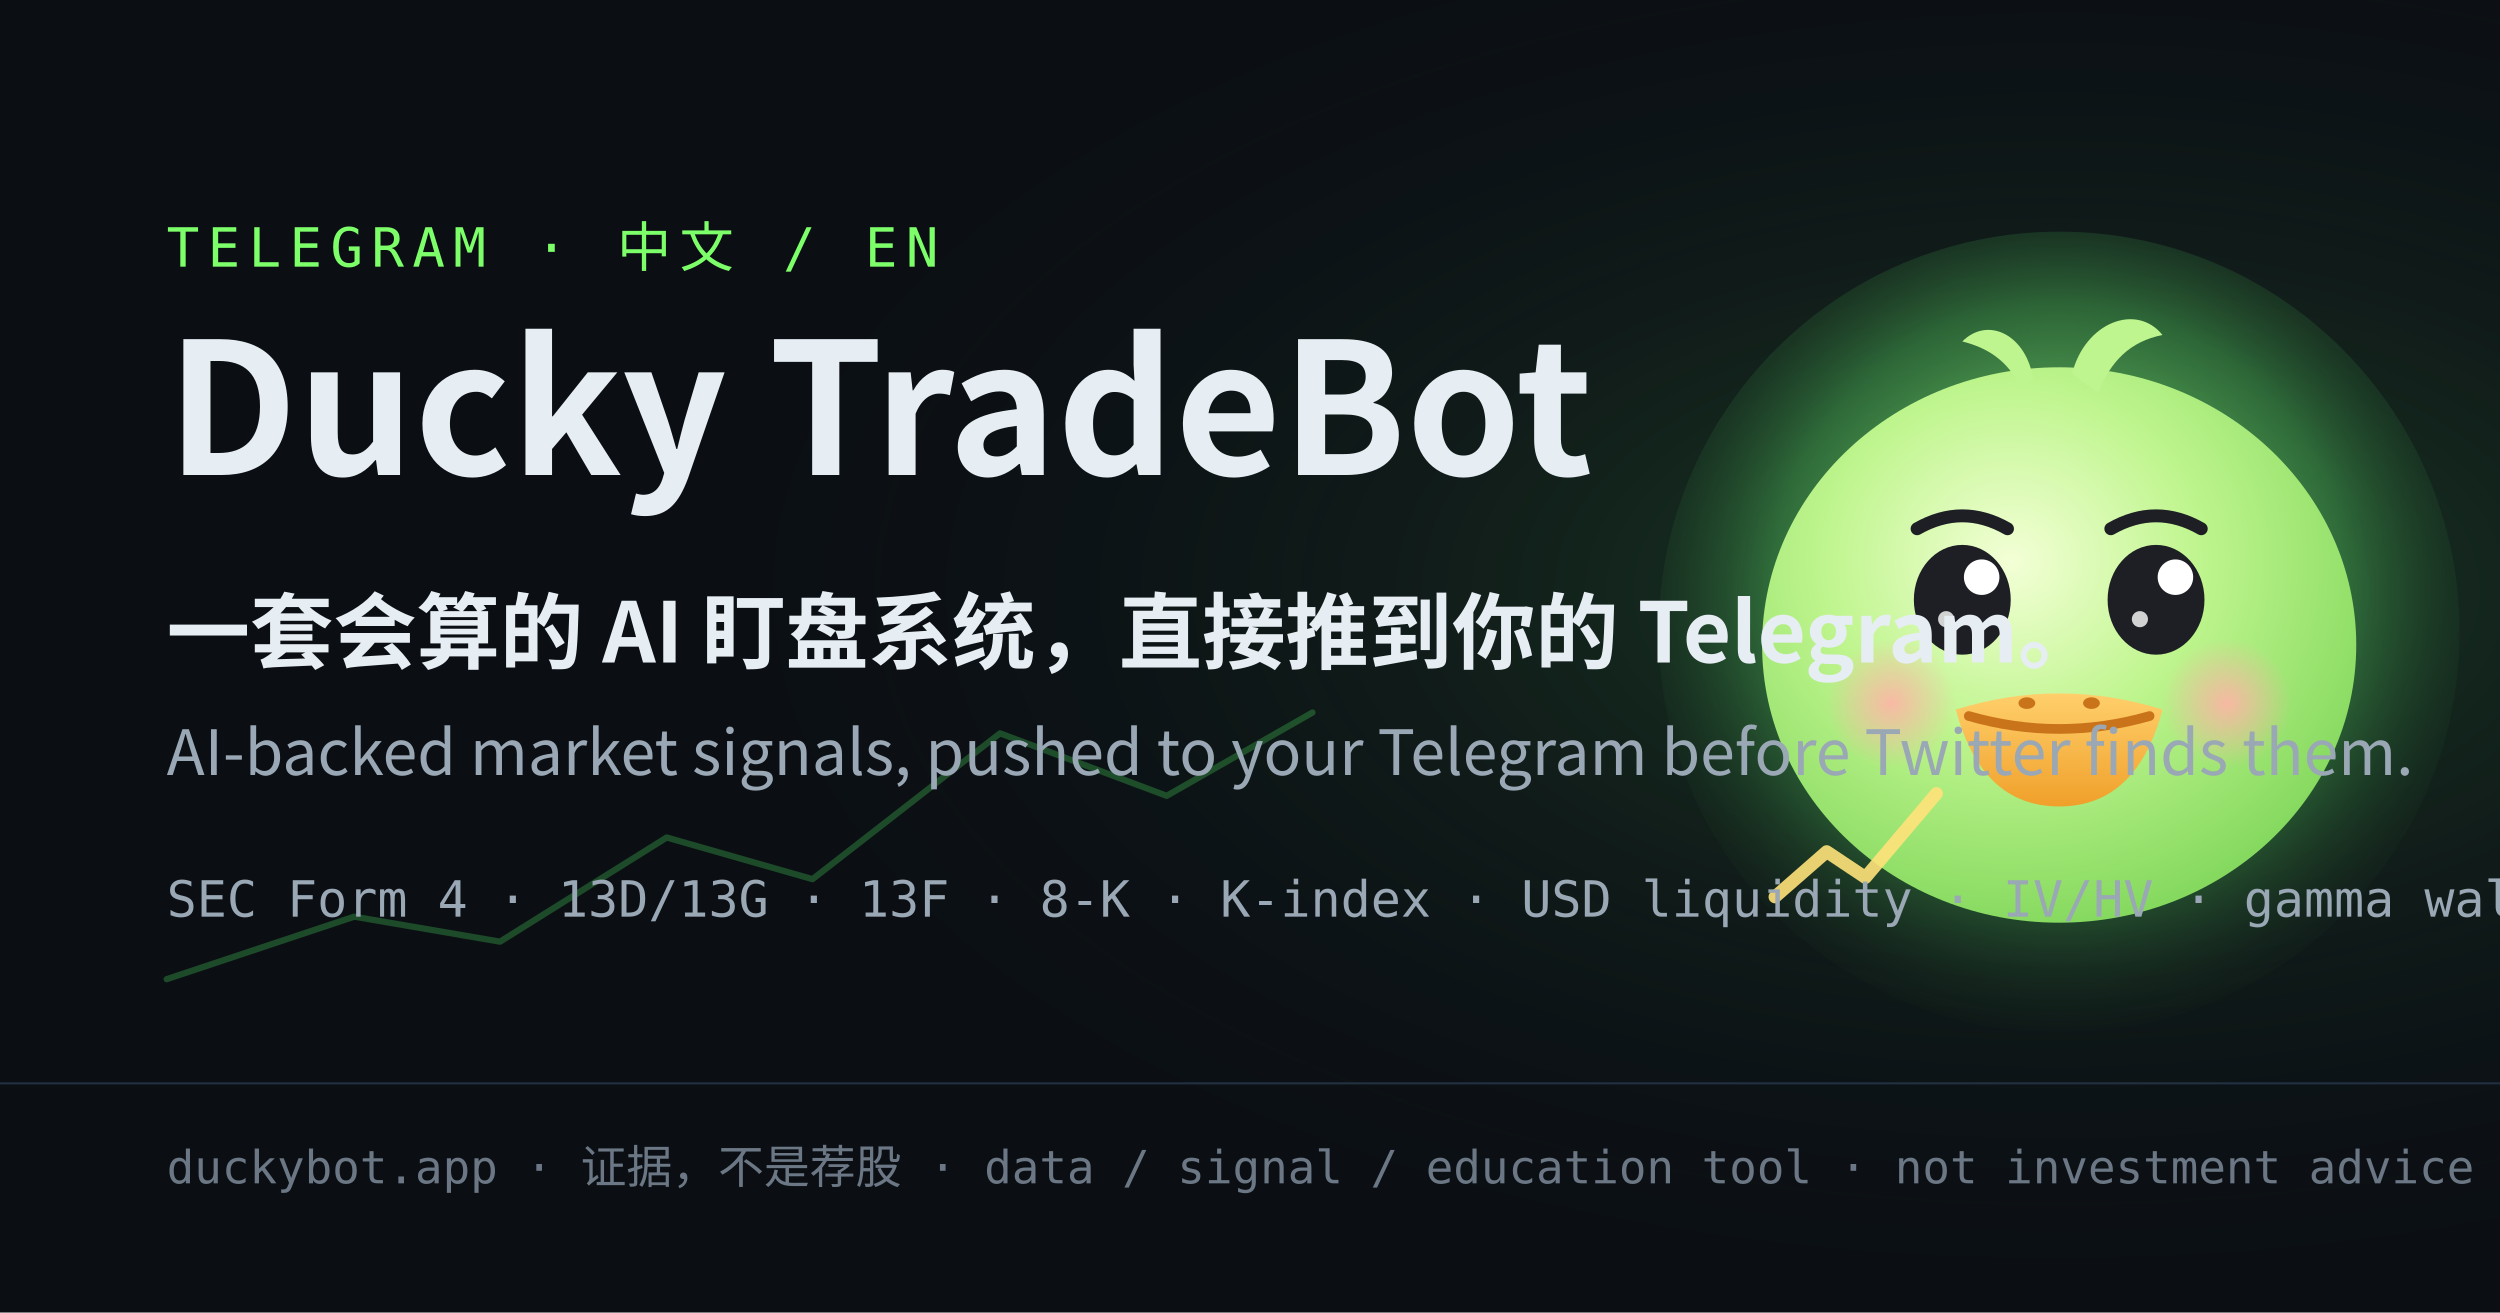
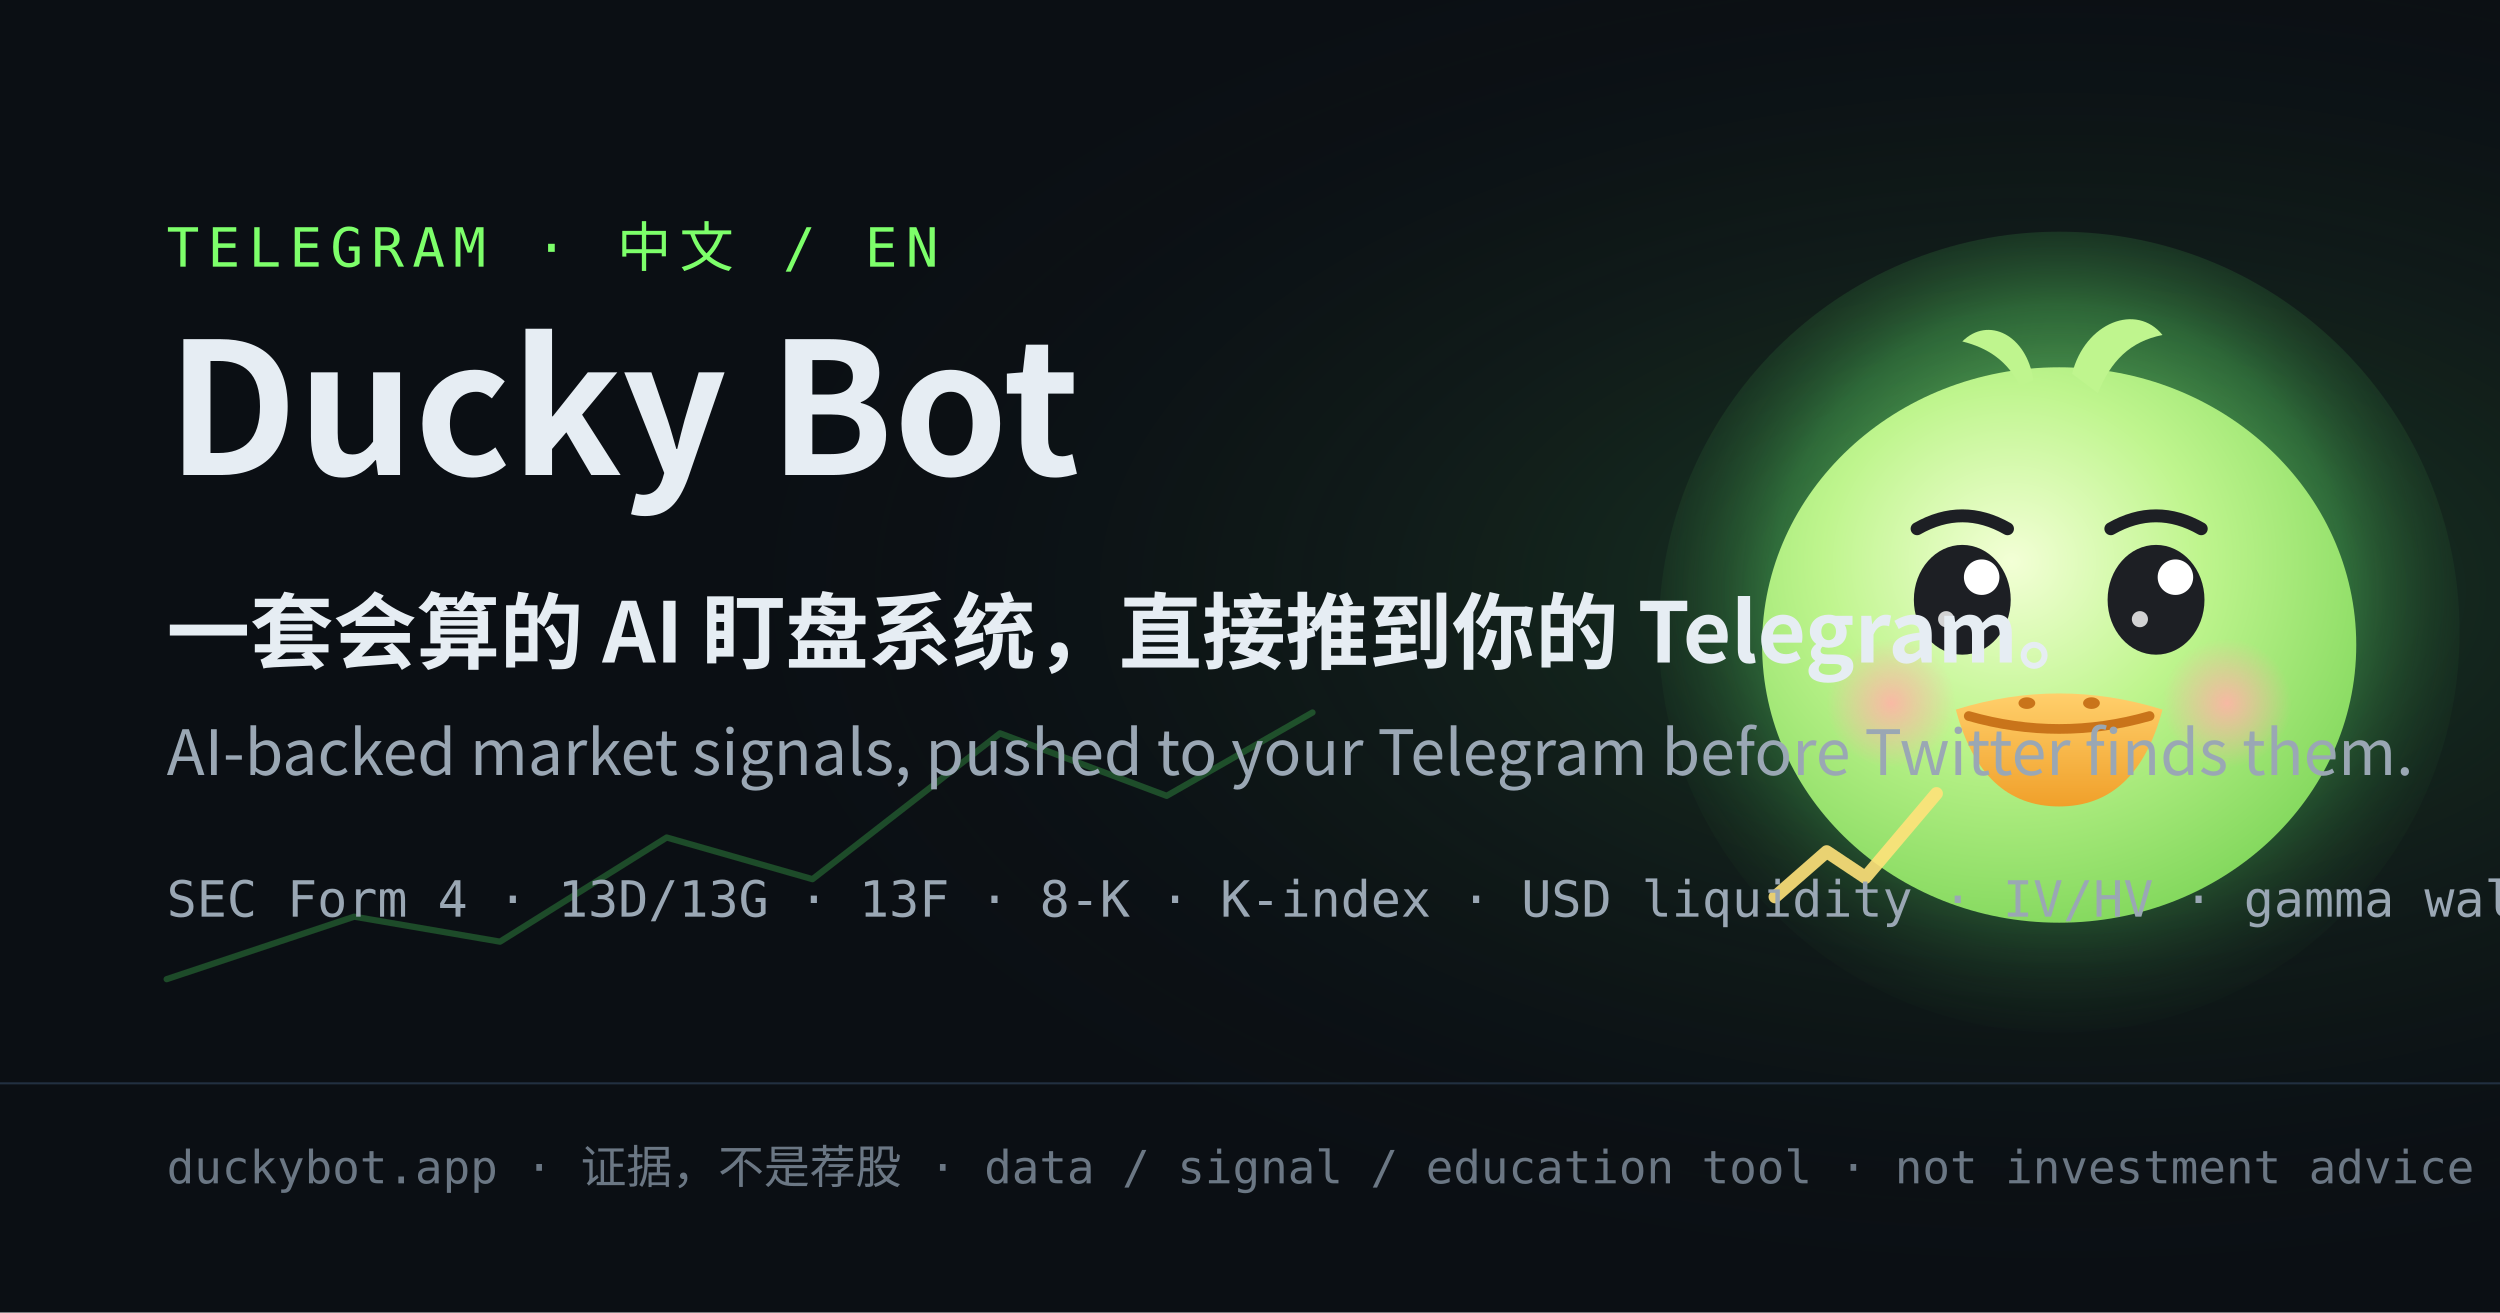
- <svg xmlns="http://www.w3.org/2000/svg" width="1200" height="630" viewBox="0 0 1200 630" role="img" aria-label="Ducky TradeBot">
+ <svg xmlns="http://www.w3.org/2000/svg" width="1200" height="630" viewBox="0 0 1200 630" role="img" aria-label="Ducky Bot">
  <defs>
    <radialGradient id="bgglow" cx="82%" cy="45%" r="55%">
      <stop offset="0" stop-color="#5ee36a" stop-opacity=".22" />
      <stop offset="1" stop-color="#0b0f14" stop-opacity="0" />
    </radialGradient>
    <radialGradient id="glow" cx="50%" cy="45%" r="60%">
      <stop offset="0%" stop-color="#b9ff8a" stop-opacity="0.95" />
      <stop offset="60%" stop-color="#5ee36a" stop-opacity="0.35" />
      <stop offset="100%" stop-color="#0b0e11" stop-opacity="0" />
    </radialGradient>
    <radialGradient id="body" cx="42%" cy="35%" r="70%">
      <stop offset="0%" stop-color="#f3ffd6" />
      <stop offset="45%" stop-color="#bff58e" />
      <stop offset="100%" stop-color="#7fd65a" />
    </radialGradient>
    <radialGradient id="cheek" cx="50%" cy="50%" r="50%">
      <stop offset="0%" stop-color="#ffb3a7" stop-opacity="0.9" />
      <stop offset="100%" stop-color="#ffb3a7" stop-opacity="0" />
    </radialGradient>
    <linearGradient id="beak" x1="0" y1="0" x2="0" y2="1">
      <stop offset="0%" stop-color="#ffcf6b" />
      <stop offset="100%" stop-color="#f0a02a" />
    </linearGradient>
  </defs>
  <rect width="1200" height="630" fill="#0b0f14" />
  <rect width="1200" height="630" fill="url(#bgglow)" />
  <path d="M0 520 L1200 520" stroke="#223041" stroke-width="1" />
  <path d="M80 470 l90 -30 l70 12 l80 -50 l70 20 l90 -70 l80 30 l70 -40" stroke="#3fb950" stroke-width="3" fill="none" stroke-linecap="round" stroke-linejoin="round" opacity=".35" />
  <g transform="translate(790 105) scale(1.55)">
    <circle cx="128" cy="128" r="124" fill="url(#glow)" />
    <ellipse cx="128" cy="132" rx="92" ry="86" fill="url(#body)" />
    <path d="M132 48 c4 -16 20 -22 28 -12 c-10 2 -16 8 -20 18 z" fill="#bff58e" />
    <path d="M120 50 c-2 -14 -14 -20 -22 -12 c8 2 14 6 18 14 z" fill="#bff58e" />
    <circle cx="76" cy="150" r="20" fill="url(#cheek)" />
    <circle cx="180" cy="150" r="20" fill="url(#cheek)" />
    <ellipse cx="98" cy="118" rx="15" ry="17" fill="#1d1f24" />
    <ellipse cx="158" cy="118" rx="15" ry="17" fill="#1d1f24" />
    <circle cx="104" cy="111" r="5.5" fill="#fff" />
    <circle cx="164" cy="111" r="5.5" fill="#fff" />
    <circle cx="93" cy="124" r="2.5" fill="#fff" opacity="0.8" />
    <circle cx="153" cy="124" r="2.5" fill="#fff" opacity="0.8" />
    <path d="M84 96 q14 -8 28 0" stroke="#1d1f24" stroke-width="4" fill="none" stroke-linecap="round" />
    <path d="M144 96 q14 -8 28 0" stroke="#1d1f24" stroke-width="4" fill="none" stroke-linecap="round" />
    <path d="M96 152 q32 -10 64 0 q-8 30 -32 30 q-24 0 -32 -30 z" fill="url(#beak)" />
    <path d="M100 154 q28 8 56 0" stroke="#c9741a" stroke-width="3" fill="none" stroke-linecap="round" />
    <ellipse cx="118" cy="150" rx="2.6" ry="1.8" fill="#c9741a" />
    <ellipse cx="138" cy="150" rx="2.6" ry="1.8" fill="#c9741a" />
    <path d="M40 210 l16 -14 l12 8 l22 -26" stroke="#ffe27a" stroke-width="4" fill="none" stroke-linecap="round" stroke-linejoin="round" opacity="0.9" />
  </g>
  <text x="80" y="128" fill="#7dff6a" font-size="26" letter-spacing="4" font-family="ui-monospace,Menlo,Consolas,monospace">TELEGRAM · 中文 / EN</text>
-   <text x="80" y="228" fill="#e6edf3" font-size="88" font-weight="800" font-family="-apple-system,Segoe UI,PingFang SC,Noto Sans CJK SC,sans-serif">Ducky TradeBot</text>
+   <text x="80" y="228" fill="#e6edf3" font-size="88" font-weight="800" font-family="-apple-system,Segoe UI,PingFang SC,Noto Sans CJK SC,sans-serif">Ducky Bot</text>
  <text x="80" y="318" fill="#e6edf3" font-size="40" font-weight="600" font-family="-apple-system,Segoe UI,PingFang SC,Noto Sans CJK SC,sans-serif">一套会算的 AI 盯盘系统，直接推到你的 Telegram。</text>
  <text x="80" y="372" fill="#9aa7b4" font-size="30" font-family="-apple-system,Segoe UI,PingFang SC,Noto Sans CJK SC,sans-serif">AI-backed market signals, pushed to your Telegram before Twitter finds them.</text>
  <text x="80" y="440" fill="#9aa7b4" font-size="24" font-family="ui-monospace,Menlo,Consolas,monospace">SEC Form 4 · 13D/13G · 13F · 8-K · K-index · USD liquidity · IV/HV · gamma walls</text>
  <text x="80" y="568" fill="#6b7784" font-size="22" font-family="ui-monospace,Menlo,Consolas,monospace">duckybot.app · 证据，不是荐股 · data / signal / education tool · not investment advice</text>
</svg>
